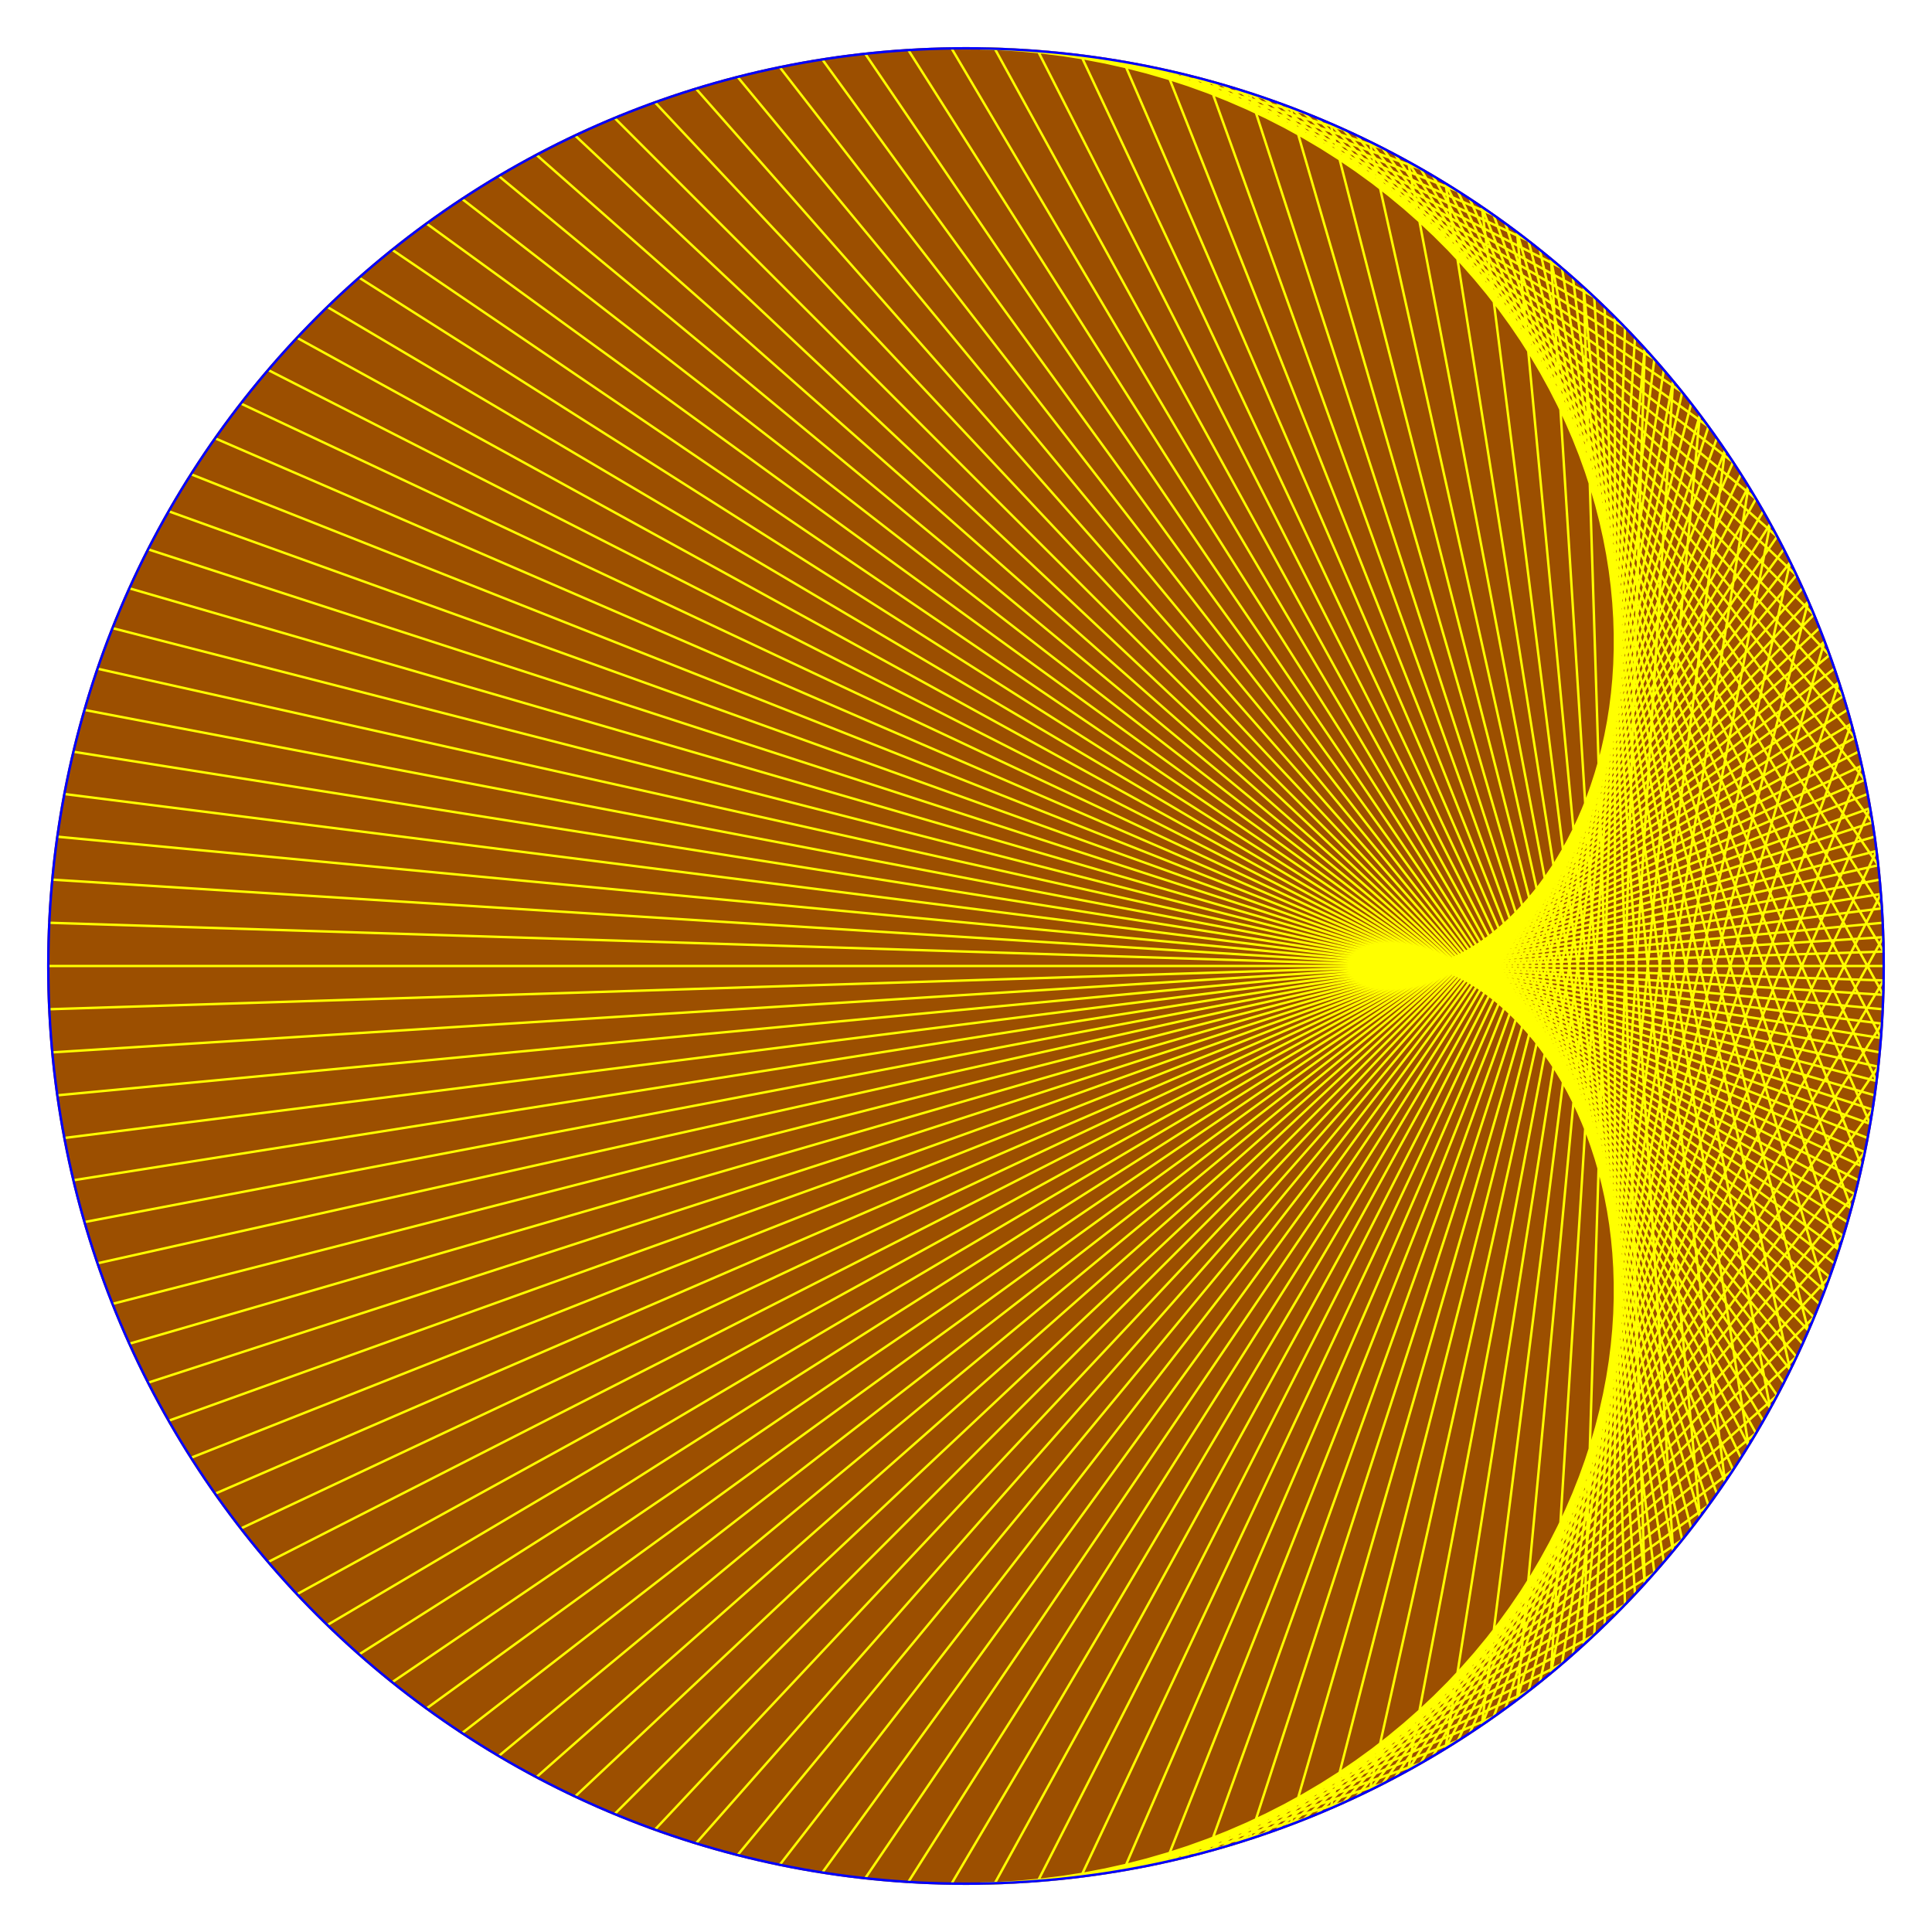
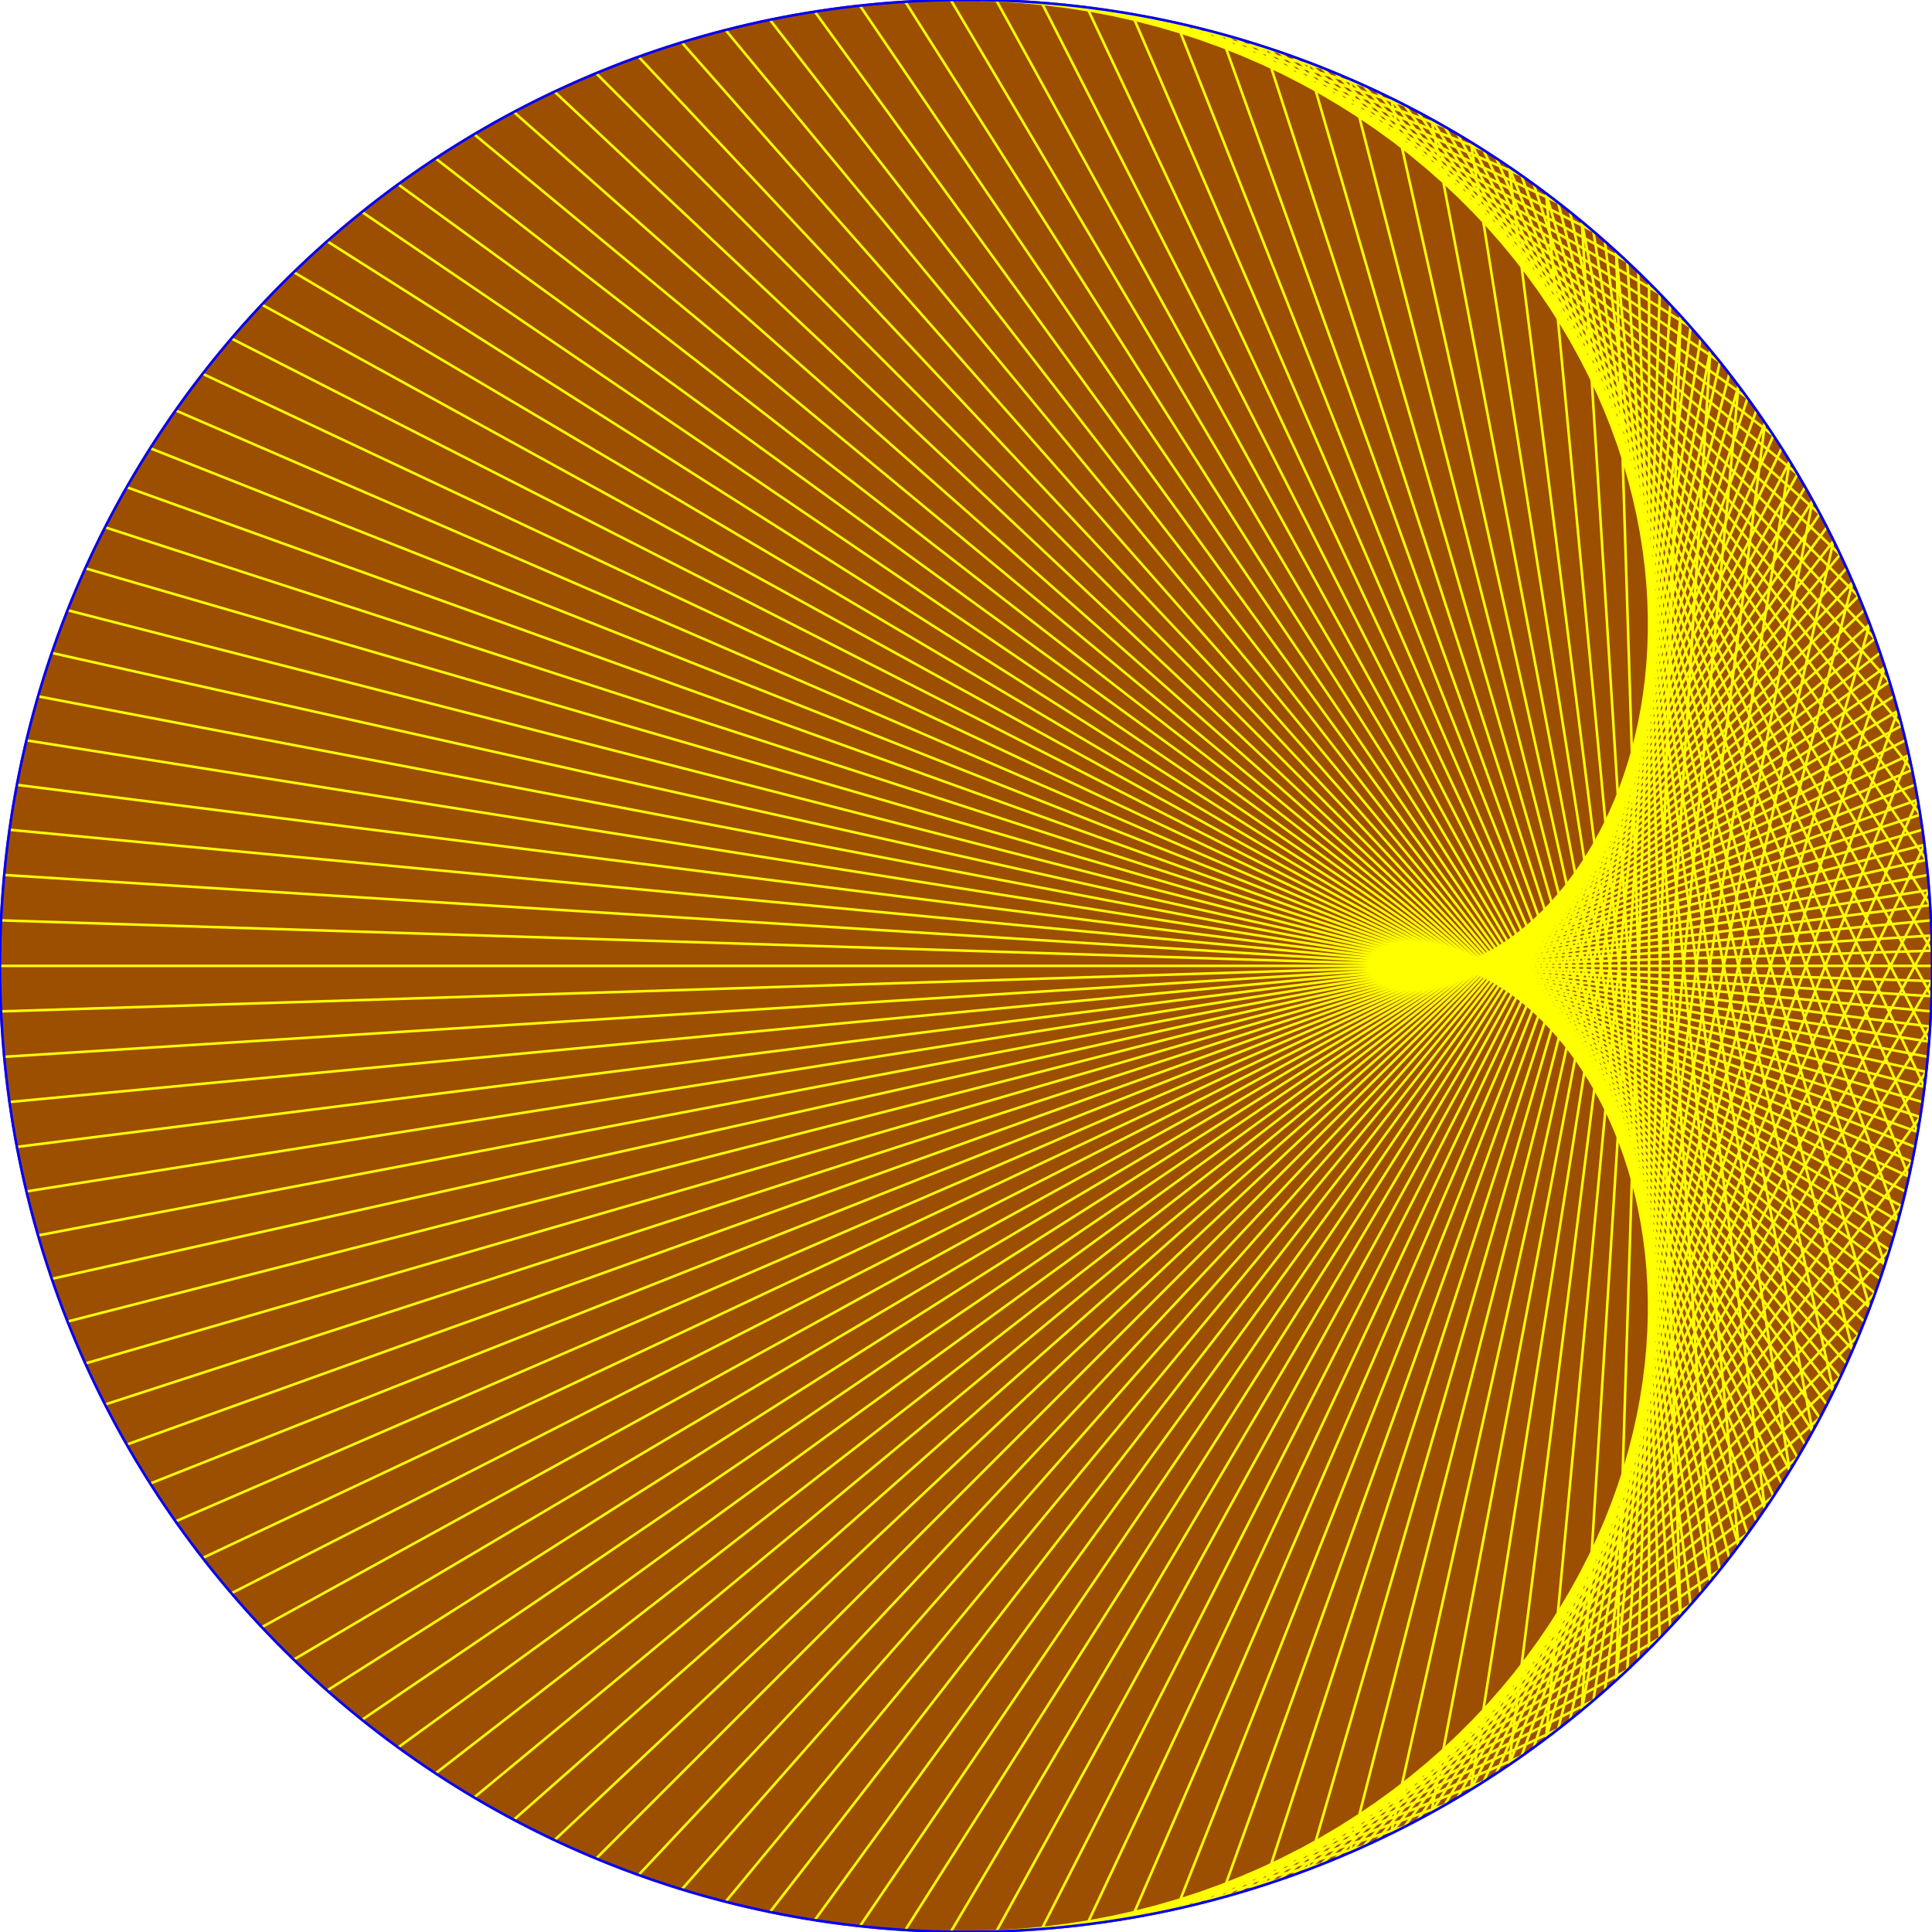
- <svg xmlns="http://www.w3.org/2000/svg" version="1.1" width="800pt" height="800pt" viewBox="0 0 800 800">
-   <path transform="matrix(1,0,0,-1,0,800)" d="M 20 400 C 20 190.132 190.132 20 400 20 C 609.868 20 780 190.132 780 400 C 780 609.868 609.868 780 400 780 C 190.132 780 20 609.868 20 400 Z " fill="#9c4f00" />
-   <path transform="matrix(1,0,0,-1,0,800)" stroke-width="1" stroke-linecap="round" stroke-linejoin="round" fill="none" stroke="#9c4f00" d="M 20 400 C 20 190.132 190.132 20 400 20 C 609.868 20 780 190.132 780 400 C 780 609.868 609.868 780 400 780 C 190.132 780 20 609.868 20 400 Z " />
-   <path transform="matrix(1,0,0,-1,0,800)" stroke-width="1" stroke-linecap="round" stroke-linejoin="round" fill="none" stroke="#ffff00" d="M 405.969 779.953 L 417.9 779.578 M 411.936 779.812 L 435.761 778.314 M 417.9 779.578 L 453.542 776.209 M 423.86 779.25 L 471.205 773.269 M 429.814 778.829 L 488.709 769.501 M 435.761 778.314 L 506.017 764.912 M 441.699 777.705 L 523.089 759.512 M 447.627 777.004 L 539.887 753.315 M 453.542 776.209 L 556.375 746.333 M 459.445 775.322 L 572.516 738.582 M 465.333 774.342 L 588.274 730.08 M 471.205 773.269 L 603.614 720.845 M 477.059 772.105 L 618.502 710.897 M 482.894 770.848 L 632.905 700.259 M 488.709 769.501 L 646.79 688.954 M 494.502 768.062 L 660.128 677.008 M 500.272 766.532 L 672.888 664.447 M 506.017 764.912 L 685.042 651.299 M 511.735 763.201 L 696.564 637.592 M 517.426 761.401 L 707.426 623.358 M 523.089 759.512 L 717.607 608.629 M 528.72 757.535 L 727.082 593.436 M 534.32 755.469 L 735.831 577.813 M 539.887 753.315 L 743.834 561.796 M 545.42 751.074 L 751.074 545.42 M 550.916 748.747 L 757.535 528.72 M 556.375 746.333 L 763.201 511.735 M 561.796 743.834 L 768.062 494.502 M 567.177 741.25 L 772.105 477.059 M 572.516 738.582 L 775.322 459.445 M 577.813 735.831 L 777.705 441.699 M 583.066 732.997 L 779.25 423.86 M 588.274 730.08 L 779.953 405.969 M 593.436 727.082 L 779.812 388.064 M 598.549 724.003 L 778.829 370.186 M 603.614 720.845 L 777.004 352.373 M 608.629 717.607 L 774.342 334.667 M 613.592 714.291 L 770.848 317.106 M 618.502 710.897 L 766.532 299.728 M 623.358 707.426 L 761.401 282.574 M 628.16 703.88 L 755.469 265.68 M 632.905 700.259 L 748.747 249.084 M 637.592 696.564 L 741.25 232.823 M 642.221 692.795 L 732.997 216.934 M 646.79 688.954 L 724.003 201.451 M 651.299 685.042 L 714.291 186.408 M 655.745 681.06 L 703.88 171.84 M 660.128 677.008 L 692.795 157.779 M 664.447 672.888 L 681.06 144.255 M 668.701 668.701 L 668.701 131.299 M 672.888 664.447 L 655.745 118.94 M 677.008 660.128 L 642.221 107.205 M 681.06 655.745 L 628.16 96.12 M 685.042 651.299 L 613.592 85.709 M 688.954 646.79 L 598.549 75.997 M 692.795 642.221 L 583.066 67.004 M 696.564 637.592 L 567.177 58.749 M 700.259 632.905 L 550.916 51.253 M 703.88 628.16 L 534.32 44.531 M 707.426 623.358 L 517.426 38.599 M 710.897 618.502 L 500.272 33.468 M 714.291 613.592 L 482.894 29.152 M 717.607 608.629 L 465.333 25.658 M 720.845 603.614 L 447.627 22.996 M 724.003 598.549 L 429.814 21.171 M 727.082 593.436 L 411.936 20.188 M 730.08 588.274 L 394.031 20.047 M 732.997 583.066 L 376.14 20.75 M 735.831 577.813 L 358.301 22.295 M 738.583 572.516 L 340.555 24.678 M 741.25 567.177 L 322.941 27.895 M 743.834 561.796 L 305.498 31.938 M 746.333 556.375 L 288.265 36.799 M 748.747 550.916 L 271.28 42.465 M 751.074 545.42 L 254.58 48.926 M 753.315 539.887 L 238.204 56.166 M 755.469 534.32 L 222.187 64.169 M 757.535 528.72 L 206.564 72.918 M 759.512 523.089 L 191.371 82.393 M 761.401 517.426 L 176.642 92.573 M 763.201 511.735 L 162.408 103.436 M 764.912 506.017 L 148.701 114.958 M 766.532 500.272 L 135.553 127.112 M 768.062 494.502 L 122.992 139.872 M 769.501 488.709 L 111.046 153.21 M 770.848 482.894 L 99.741 167.095 M 772.105 477.059 L 89.103 181.498 M 773.269 471.205 L 79.155 196.386 M 774.342 465.333 L 69.92 211.726 M 775.322 459.445 L 61.417 227.484 M 776.209 453.542 L 53.667 243.625 M 777.004 447.627 L 46.685 260.113 M 777.705 441.699 L 40.488 276.911 M 778.314 435.761 L 35.088 293.983 M 778.829 429.814 L 30.499 311.291 M 779.25 423.86 L 26.731 328.795 M 779.578 417.9 L 23.791 346.458 M 779.812 411.936 L 21.686 364.239 M 779.953 405.969 L 20.422 382.1 M 780 400 L 20 400 M 779.953 394.031 L 20.422 417.9 M 779.812 388.064 L 21.686 435.761 M 779.578 382.1 L 23.791 453.542 M 779.25 376.14 L 26.731 471.205 M 778.829 370.186 L 30.499 488.709 M 778.314 364.239 L 35.088 506.017 M 777.705 358.301 L 40.488 523.089 M 777.004 352.373 L 46.685 539.887 M 776.209 346.458 L 53.667 556.375 M 775.322 340.555 L 61.417 572.516 M 774.342 334.667 L 69.92 588.274 M 773.269 328.795 L 79.155 603.614 M 772.105 322.941 L 89.103 618.502 M 770.848 317.106 L 99.741 632.905 M 769.501 311.291 L 111.046 646.79 M 768.062 305.498 L 122.992 660.128 M 766.532 299.728 L 135.553 672.888 M 764.912 293.983 L 148.701 685.042 M 763.201 288.265 L 162.408 696.564 M 761.401 282.574 L 176.642 707.426 M 759.512 276.911 L 191.371 717.607 M 757.535 271.28 L 206.564 727.082 M 755.469 265.68 L 222.187 735.831 M 753.315 260.113 L 238.204 743.834 M 751.074 254.58 L 254.58 751.074 M 748.747 249.084 L 271.28 757.535 M 746.333 243.625 L 288.265 763.201 M 743.834 238.204 L 305.498 768.062 M 741.25 232.823 L 322.941 772.105 M 738.583 227.484 L 340.555 775.322 M 735.831 222.187 L 358.301 777.705 M 732.997 216.934 L 376.14 779.25 M 730.08 211.726 L 394.031 779.953 M 727.082 206.564 L 411.936 779.812 M 724.003 201.451 L 429.814 778.829 M 720.845 196.386 L 447.627 777.004 M 717.607 191.371 L 465.333 774.342 M 714.291 186.408 L 482.894 770.848 M 710.897 181.498 L 500.272 766.532 M 707.426 176.642 L 517.426 761.401 M 703.88 171.84 L 534.32 755.469 M 700.259 167.095 L 550.916 748.747 M 696.564 162.408 L 567.177 741.25 M 692.795 157.779 L 583.066 732.997 M 688.954 153.21 L 598.549 724.003 M 685.042 148.701 L 613.592 714.291 M 681.06 144.255 L 628.16 703.88 M 677.008 139.872 L 642.221 692.795 M 672.888 135.553 L 655.745 681.06 M 668.701 131.299 L 668.701 668.701 M 664.447 127.112 L 681.06 655.745 M 660.128 122.992 L 692.795 642.221 M 655.745 118.94 L 703.88 628.16 M 651.299 114.958 L 714.291 613.592 M 646.79 111.046 L 724.003 598.549 M 642.221 107.205 L 732.997 583.066 M 637.592 103.436 L 741.25 567.177 M 632.905 99.741 L 748.747 550.916 M 628.16 96.12 L 755.469 534.32 M 623.358 92.573 L 761.401 517.426 M 618.502 89.103 L 766.532 500.272 M 613.592 85.709 L 770.848 482.894 M 608.629 82.393 L 774.342 465.333 M 603.614 79.155 L 777.004 447.627 M 598.549 75.997 L 778.829 429.814 M 593.436 72.918 L 779.812 411.936 M 588.274 69.92 L 779.953 394.031 M 583.066 67.004 L 779.25 376.14 M 577.813 64.169 L 777.705 358.301 M 572.516 61.417 L 775.322 340.555 M 567.177 58.749 L 772.105 322.941 M 561.796 56.166 L 768.062 305.498 M 556.375 53.667 L 763.201 288.265 M 550.916 51.253 L 757.535 271.28 M 545.42 48.926 L 751.074 254.58 M 539.887 46.685 L 743.834 238.204 M 534.32 44.531 L 735.831 222.187 M 528.72 42.465 L 727.082 206.564 M 523.089 40.487 L 717.607 191.371 M 517.426 38.599 L 707.426 176.642 M 511.735 36.799 L 696.564 162.408 M 506.017 35.088 L 685.042 148.701 M 500.272 33.468 L 672.888 135.553 M 494.502 31.938 L 660.128 122.992 M 488.709 30.499 L 646.79 111.046 M 482.894 29.152 L 632.905 99.741 M 477.059 27.895 L 618.502 89.103 M 471.205 26.731 L 603.614 79.155 M 465.333 25.658 L 588.274 69.92 M 459.445 24.678 L 572.516 61.417 M 453.542 23.791 L 556.375 53.667 M 447.627 22.996 L 539.887 46.685 M 441.699 22.295 L 523.089 40.487 M 435.761 21.686 L 506.017 35.088 M 429.814 21.171 L 488.709 30.499 M 423.86 20.75 L 471.205 26.731 M 417.9 20.422 L 453.542 23.791 M 411.936 20.188 L 435.761 21.686 M 405.969 20.047 L 417.9 20.422 " />
-   <path transform="matrix(1,0,0,-1,0,800)" stroke-width="1" stroke-linecap="round" stroke-linejoin="round" fill="none" stroke="#0000ff" d="M 20 400 C 20 190.132 190.132 20 400 20 C 609.868 20 780 190.132 780 400 C 780 609.868 609.868 780 400 780 C 190.132 780 20 609.868 20 400 Z " />
+ <svg xmlns="http://www.w3.org/2000/svg" version="1.1" width="760pt" height="759.906pt" viewBox="0 0 760 759.906">
+   <path transform="matrix(1,0,0,-1,-20,779.9531)" d="M 20 400 C 20 190.132 190.132 20 400 20 C 609.868 20 780 190.132 780 400 C 780 609.868 609.868 780 400 780 C 190.132 780 20 609.868 20 400 Z " fill="#9c4f00" />
+   <path transform="matrix(1,0,0,-1,-20,779.9531)" stroke-width="1" stroke-linecap="round" stroke-linejoin="round" fill="none" stroke="#9c4f00" d="M 20 400 C 20 190.132 190.132 20 400 20 C 609.868 20 780 190.132 780 400 C 780 609.868 609.868 780 400 780 C 190.132 780 20 609.868 20 400 Z " />
+   <path transform="matrix(1,0,0,-1,-20,779.9531)" stroke-width="1" stroke-linecap="round" stroke-linejoin="round" fill="none" stroke="#ffff00" d="M 405.969 779.953 L 417.9 779.578 M 411.936 779.812 L 435.761 778.314 M 417.9 779.578 L 453.542 776.209 M 423.86 779.25 L 471.205 773.269 M 429.814 778.829 L 488.709 769.501 M 435.761 778.314 L 506.017 764.912 M 441.699 777.705 L 523.089 759.512 M 447.627 777.004 L 539.887 753.315 M 453.542 776.209 L 556.375 746.333 M 459.445 775.322 L 572.516 738.582 M 465.333 774.342 L 588.274 730.08 M 471.205 773.269 L 603.614 720.845 M 477.059 772.105 L 618.502 710.897 M 482.894 770.848 L 632.905 700.259 M 488.709 769.501 L 646.79 688.954 M 494.502 768.062 L 660.128 677.008 M 500.272 766.532 L 672.888 664.447 M 506.017 764.912 L 685.042 651.299 M 511.735 763.201 L 696.564 637.592 M 517.426 761.401 L 707.426 623.358 M 523.089 759.512 L 717.607 608.629 M 528.72 757.535 L 727.082 593.436 M 534.32 755.469 L 735.831 577.813 M 539.887 753.315 L 743.834 561.796 M 545.42 751.074 L 751.074 545.42 M 550.916 748.747 L 757.535 528.72 M 556.375 746.333 L 763.201 511.735 M 561.796 743.834 L 768.062 494.502 M 567.177 741.25 L 772.105 477.059 M 572.516 738.582 L 775.322 459.445 M 577.813 735.831 L 777.705 441.699 M 583.066 732.997 L 779.25 423.86 M 588.274 730.08 L 779.953 405.969 M 593.436 727.082 L 779.812 388.064 M 598.549 724.003 L 778.829 370.186 M 603.614 720.845 L 777.004 352.373 M 608.629 717.607 L 774.342 334.667 M 613.592 714.291 L 770.848 317.106 M 618.502 710.897 L 766.532 299.728 M 623.358 707.426 L 761.401 282.574 M 628.16 703.88 L 755.469 265.68 M 632.905 700.259 L 748.747 249.084 M 637.592 696.564 L 741.25 232.823 M 642.221 692.795 L 732.997 216.934 M 646.79 688.954 L 724.003 201.451 M 651.299 685.042 L 714.291 186.408 M 655.745 681.06 L 703.88 171.84 M 660.128 677.008 L 692.795 157.779 M 664.447 672.888 L 681.06 144.255 M 668.701 668.701 L 668.701 131.299 M 672.888 664.447 L 655.745 118.94 M 677.008 660.128 L 642.221 107.205 M 681.06 655.745 L 628.16 96.12 M 685.042 651.299 L 613.592 85.709 M 688.954 646.79 L 598.549 75.997 M 692.795 642.221 L 583.066 67.004 M 696.564 637.592 L 567.177 58.749 M 700.259 632.905 L 550.916 51.253 M 703.88 628.16 L 534.32 44.531 M 707.426 623.358 L 517.426 38.599 M 710.897 618.502 L 500.272 33.468 M 714.291 613.592 L 482.894 29.152 M 717.607 608.629 L 465.333 25.658 M 720.845 603.614 L 447.627 22.996 M 724.003 598.549 L 429.814 21.171 M 727.082 593.436 L 411.936 20.188 M 730.08 588.274 L 394.031 20.047 M 732.997 583.066 L 376.14 20.75 M 735.831 577.813 L 358.301 22.295 M 738.583 572.516 L 340.555 24.678 M 741.25 567.177 L 322.941 27.895 M 743.834 561.796 L 305.498 31.938 M 746.333 556.375 L 288.265 36.799 M 748.747 550.916 L 271.28 42.465 M 751.074 545.42 L 254.58 48.926 M 753.315 539.887 L 238.204 56.166 M 755.469 534.32 L 222.187 64.169 M 757.535 528.72 L 206.564 72.918 M 759.512 523.089 L 191.371 82.393 M 761.401 517.426 L 176.642 92.573 M 763.201 511.735 L 162.408 103.436 M 764.912 506.017 L 148.701 114.958 M 766.532 500.272 L 135.553 127.112 M 768.062 494.502 L 122.992 139.872 M 769.501 488.709 L 111.046 153.21 M 770.848 482.894 L 99.741 167.095 M 772.105 477.059 L 89.103 181.498 M 773.269 471.205 L 79.155 196.386 M 774.342 465.333 L 69.92 211.726 M 775.322 459.445 L 61.417 227.484 M 776.209 453.542 L 53.667 243.625 M 777.004 447.627 L 46.685 260.113 M 777.705 441.699 L 40.488 276.911 M 778.314 435.761 L 35.088 293.983 M 778.829 429.814 L 30.499 311.291 M 779.25 423.86 L 26.731 328.795 M 779.578 417.9 L 23.791 346.458 M 779.812 411.936 L 21.686 364.239 M 779.953 405.969 L 20.422 382.1 M 780 400 L 20 400 M 779.953 394.031 L 20.422 417.9 M 779.812 388.064 L 21.686 435.761 M 779.578 382.1 L 23.791 453.542 M 779.25 376.14 L 26.731 471.205 M 778.829 370.186 L 30.499 488.709 M 778.314 364.239 L 35.088 506.017 M 777.705 358.301 L 40.488 523.089 M 777.004 352.373 L 46.685 539.887 M 776.209 346.458 L 53.667 556.375 M 775.322 340.555 L 61.417 572.516 M 774.342 334.667 L 69.92 588.274 M 773.269 328.795 L 79.155 603.614 M 772.105 322.941 L 89.103 618.502 M 770.848 317.106 L 99.741 632.905 M 769.501 311.291 L 111.046 646.79 M 768.062 305.498 L 122.992 660.128 M 766.532 299.728 L 135.553 672.888 M 764.912 293.983 L 148.701 685.042 M 763.201 288.265 L 162.408 696.564 M 761.401 282.574 L 176.642 707.426 M 759.512 276.911 L 191.371 717.607 M 757.535 271.28 L 206.564 727.082 M 755.469 265.68 L 222.187 735.831 M 753.315 260.113 L 238.204 743.834 M 751.074 254.58 L 254.58 751.074 M 748.747 249.084 L 271.28 757.535 M 746.333 243.625 L 288.265 763.201 M 743.834 238.204 L 305.498 768.062 M 741.25 232.823 L 322.941 772.105 M 738.583 227.484 L 340.555 775.322 M 735.831 222.187 L 358.301 777.705 M 732.997 216.934 L 376.14 779.25 M 730.08 211.726 L 394.031 779.953 M 727.082 206.564 L 411.936 779.812 M 724.003 201.451 L 429.814 778.829 M 720.845 196.386 L 447.627 777.004 M 717.607 191.371 L 465.333 774.342 M 714.291 186.408 L 482.894 770.848 M 710.897 181.498 L 500.272 766.532 M 707.426 176.642 L 517.426 761.401 M 703.88 171.84 L 534.32 755.469 M 700.259 167.095 L 550.916 748.747 M 696.564 162.408 L 567.177 741.25 M 692.795 157.779 L 583.066 732.997 M 688.954 153.21 L 598.549 724.003 M 685.042 148.701 L 613.592 714.291 M 681.06 144.255 L 628.16 703.88 M 677.008 139.872 L 642.221 692.795 M 672.888 135.553 L 655.745 681.06 M 668.701 131.299 L 668.701 668.701 M 664.447 127.112 L 681.06 655.745 M 660.128 122.992 L 692.795 642.221 M 655.745 118.94 L 703.88 628.16 M 651.299 114.958 L 714.291 613.592 M 646.79 111.046 L 724.003 598.549 M 642.221 107.205 L 732.997 583.066 M 637.592 103.436 L 741.25 567.177 M 632.905 99.741 L 748.747 550.916 M 628.16 96.12 L 755.469 534.32 M 623.358 92.573 L 761.401 517.426 M 618.502 89.103 L 766.532 500.272 M 613.592 85.709 L 770.848 482.894 M 608.629 82.393 L 774.342 465.333 M 603.614 79.155 L 777.004 447.627 M 598.549 75.997 L 778.829 429.814 M 593.436 72.918 L 779.812 411.936 M 588.274 69.92 L 779.953 394.031 M 583.066 67.004 L 779.25 376.14 M 577.813 64.169 L 777.705 358.301 M 572.516 61.417 L 775.322 340.555 M 567.177 58.749 L 772.105 322.941 M 561.796 56.166 L 768.062 305.498 M 556.375 53.667 L 763.201 288.265 M 550.916 51.253 L 757.535 271.28 M 545.42 48.926 L 751.074 254.58 M 539.887 46.685 L 743.834 238.204 M 534.32 44.531 L 735.831 222.187 M 528.72 42.465 L 727.082 206.564 M 523.089 40.487 L 717.607 191.371 M 517.426 38.599 L 707.426 176.642 M 511.735 36.799 L 696.564 162.408 M 506.017 35.088 L 685.042 148.701 M 500.272 33.468 L 672.888 135.553 M 494.502 31.938 L 660.128 122.992 M 488.709 30.499 L 646.79 111.046 M 482.894 29.152 L 632.905 99.741 M 477.059 27.895 L 618.502 89.103 M 471.205 26.731 L 603.614 79.155 M 465.333 25.658 L 588.274 69.92 M 459.445 24.678 L 572.516 61.417 M 453.542 23.791 L 556.375 53.667 M 447.627 22.996 L 539.887 46.685 M 441.699 22.295 L 523.089 40.487 M 435.761 21.686 L 506.017 35.088 M 429.814 21.171 L 488.709 30.499 M 423.86 20.75 L 471.205 26.731 M 417.9 20.422 L 453.542 23.791 M 411.936 20.188 L 435.761 21.686 M 405.969 20.047 L 417.9 20.422 " />
+   <path transform="matrix(1,0,0,-1,-20,779.9531)" stroke-width="1" stroke-linecap="round" stroke-linejoin="round" fill="none" stroke="#0000ff" d="M 20 400 C 20 190.132 190.132 20 400 20 C 609.868 20 780 190.132 780 400 C 780 609.868 609.868 780 400 780 C 190.132 780 20 609.868 20 400 Z " />
</svg>
